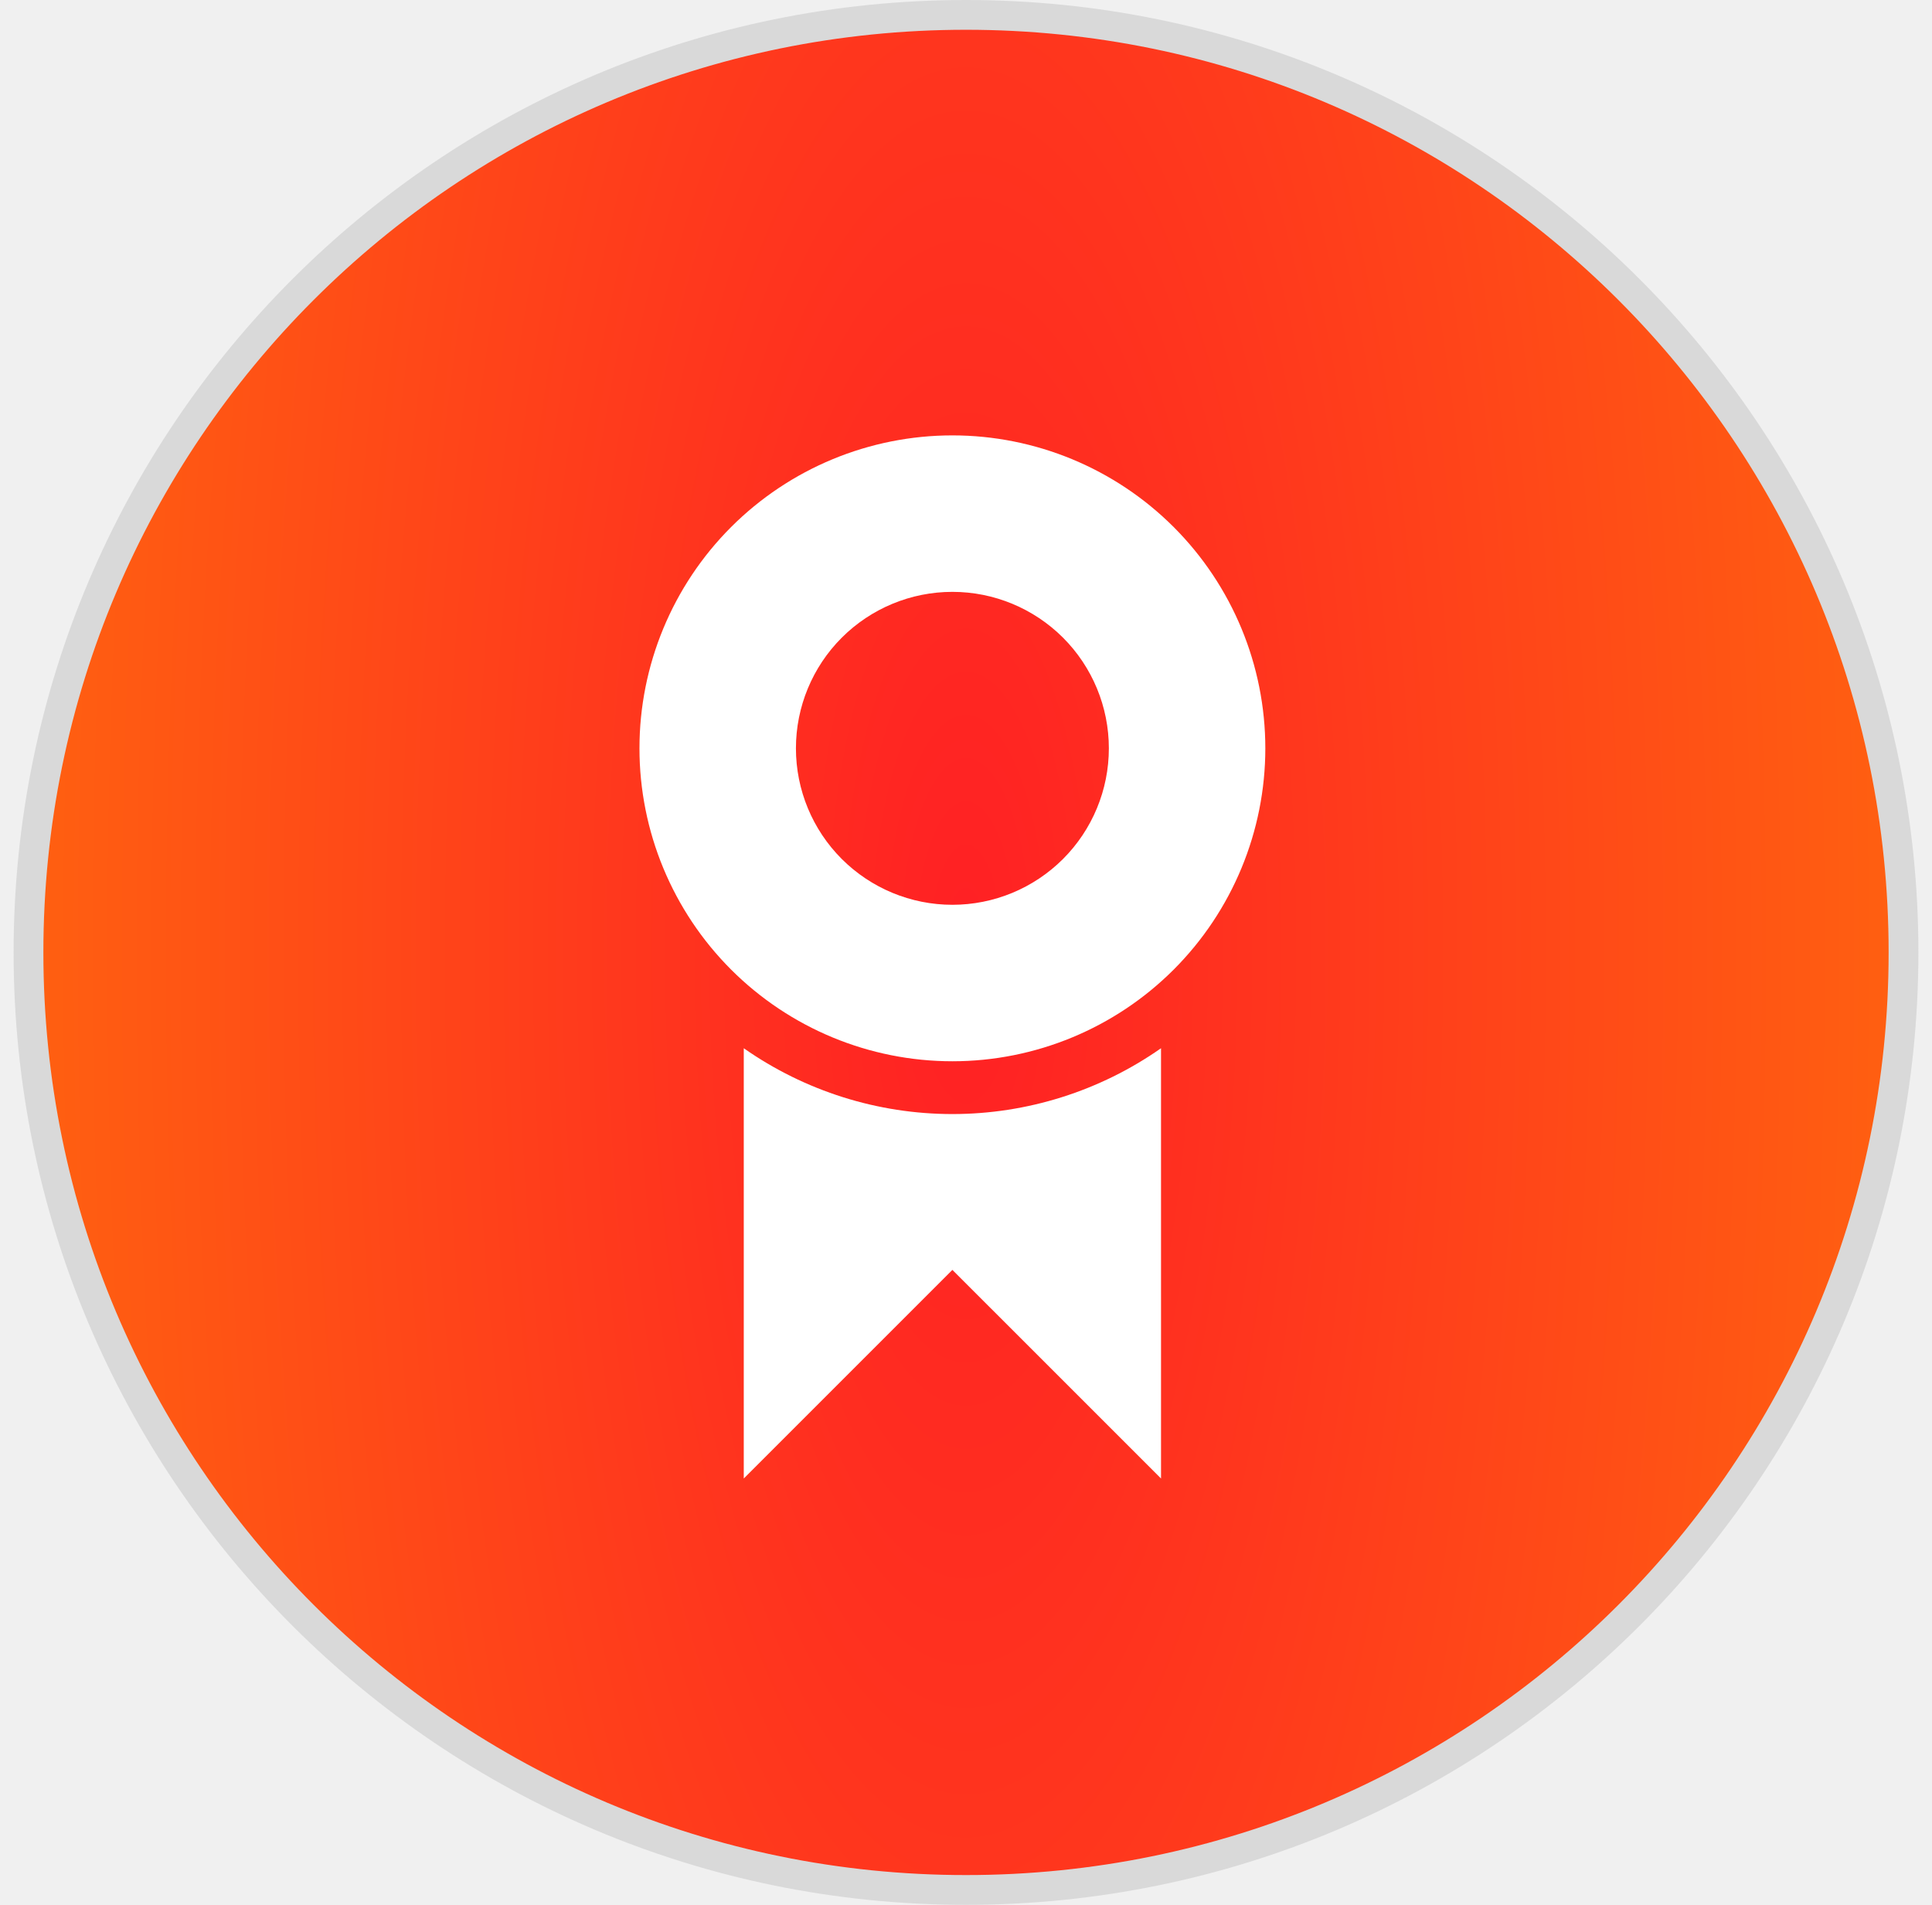
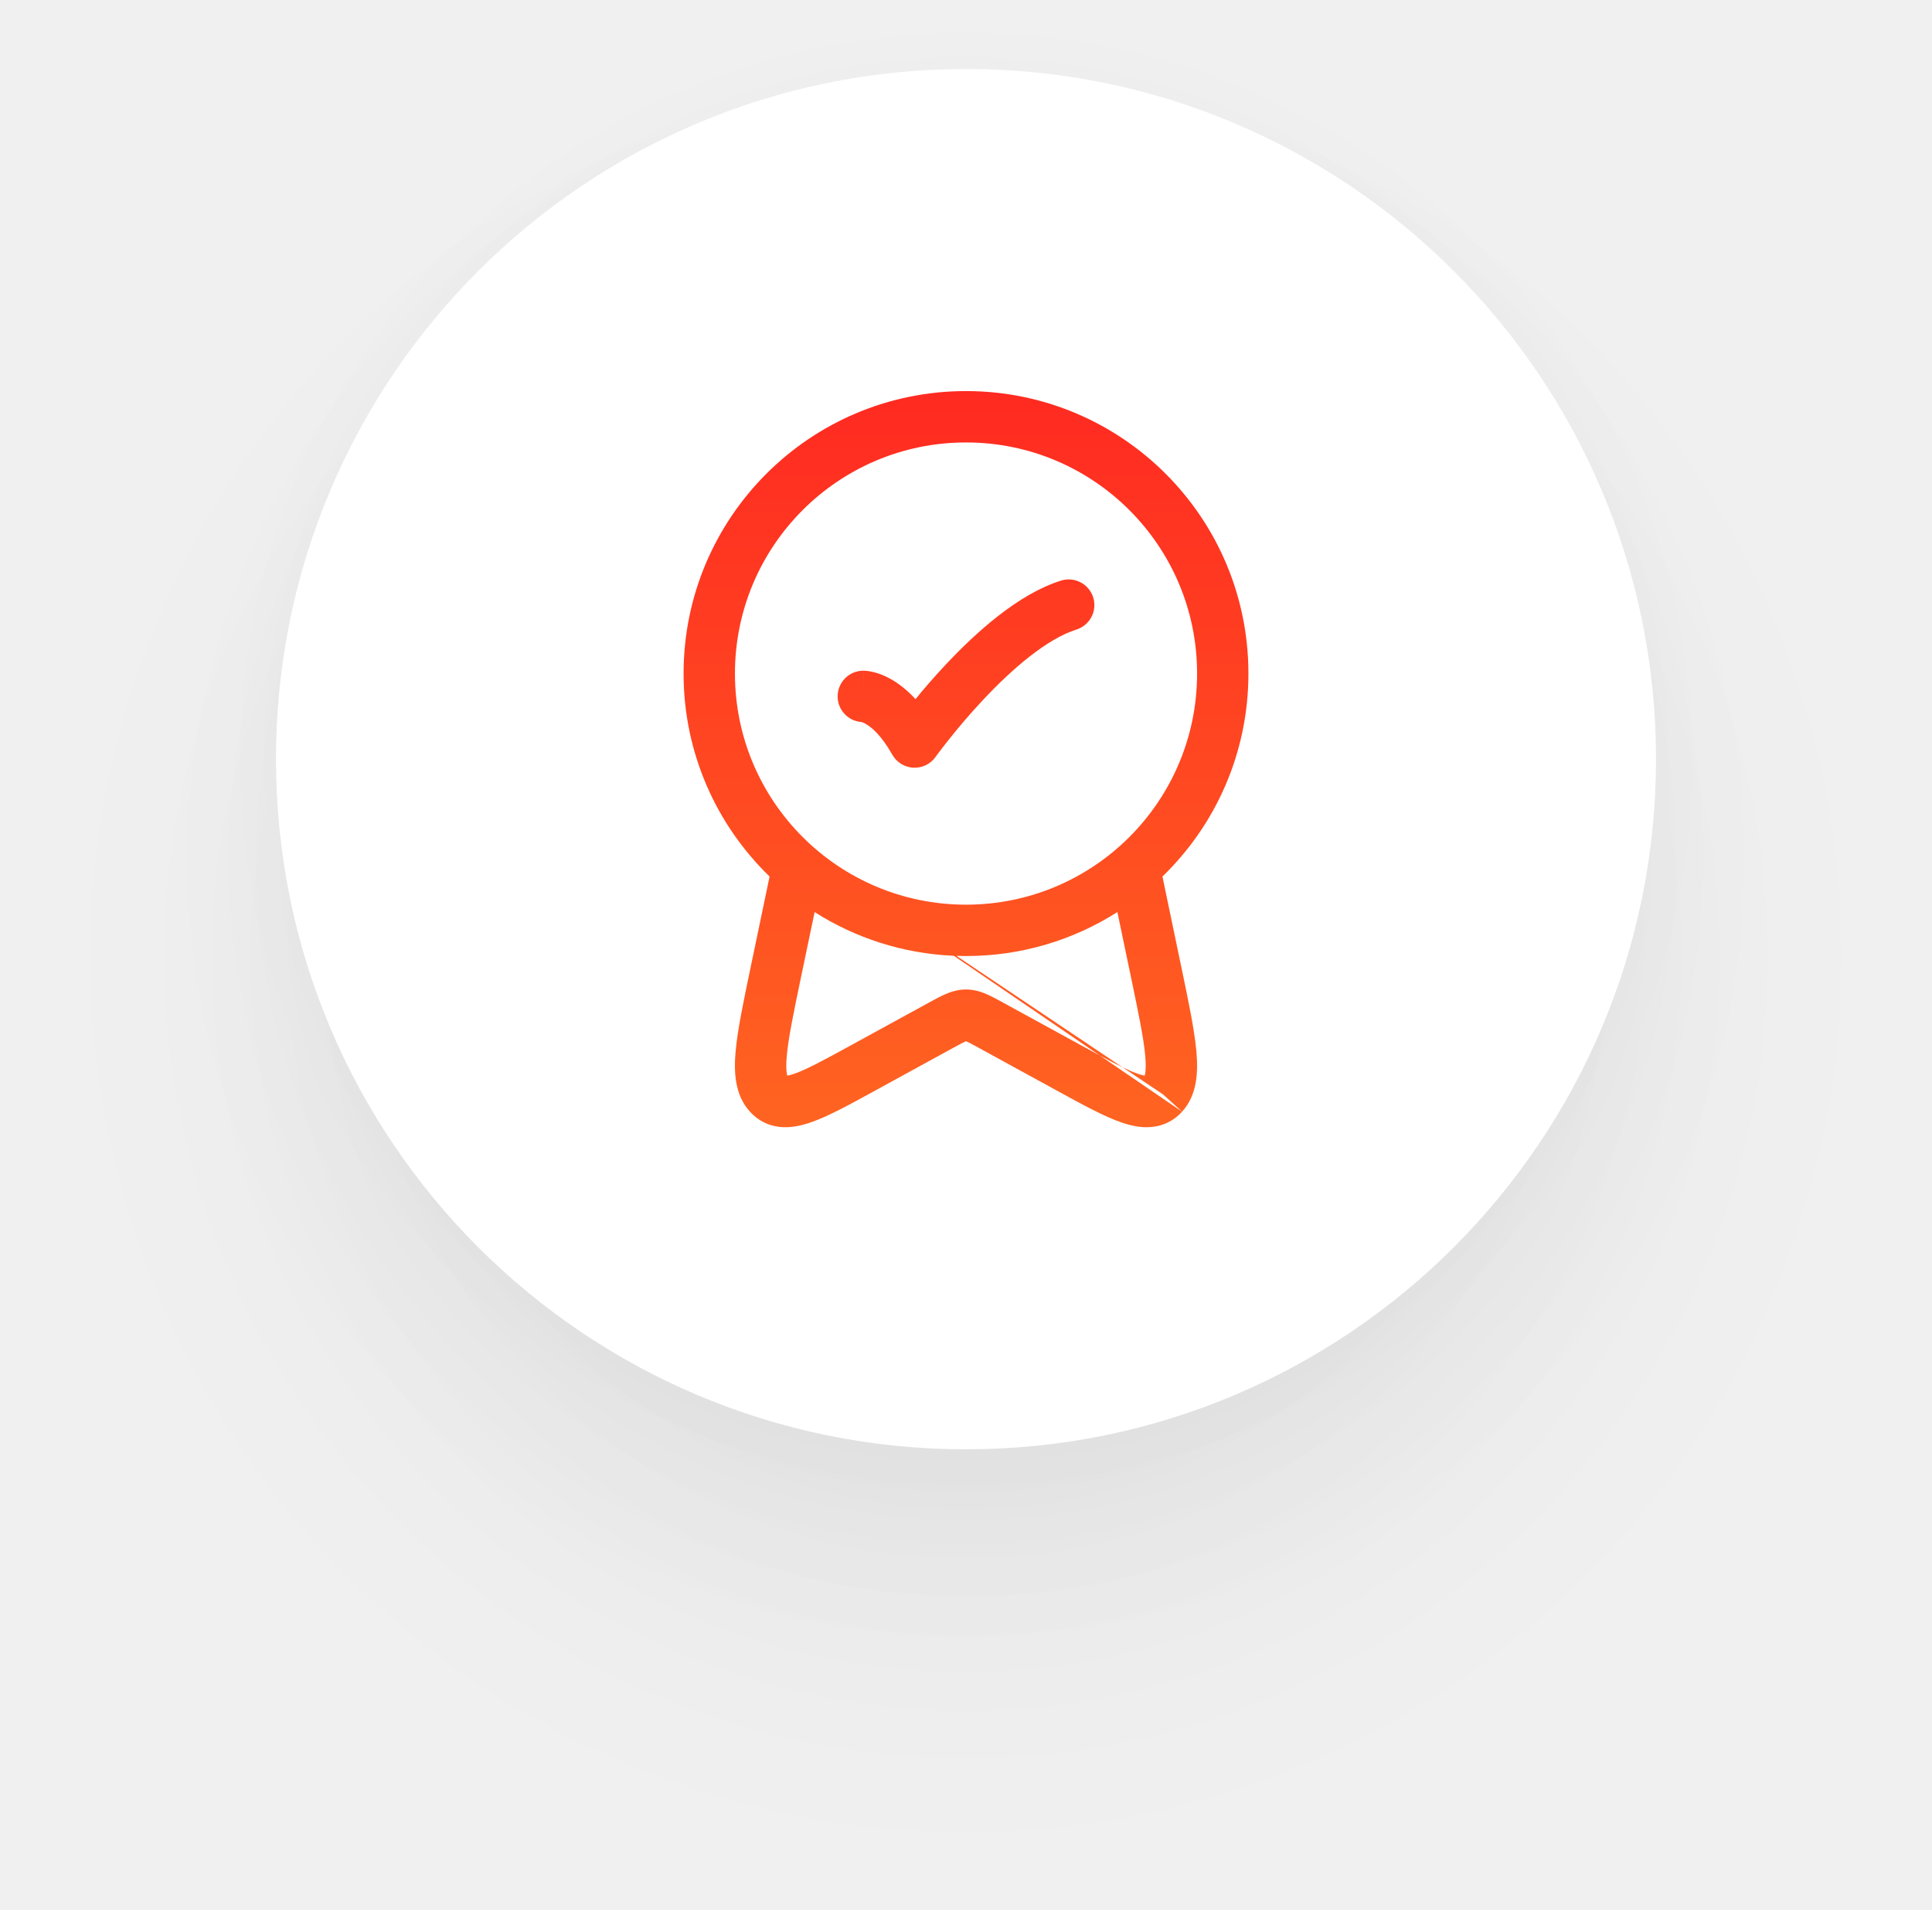
- <svg xmlns="http://www.w3.org/2000/svg" width="71" height="70" viewBox="0 0 71 70" fill="none">
-   <circle cx="35.5" cy="35" r="34.453" fill="url(#paint0_radial_226_2016)" stroke="#D9D9D9" stroke-width="1.094" />
-   <path d="M35 39C31.95 39 29.025 37.788 26.868 35.632C24.712 33.475 23.5 30.55 23.5 27.5C23.5 24.45 24.712 21.525 26.868 19.368C29.025 17.212 31.95 16 35 16C38.05 16 40.975 17.212 43.132 19.368C45.288 21.525 46.5 24.45 46.5 27.5C46.5 30.55 45.288 33.475 43.132 35.632C40.975 37.788 38.05 39 35 39ZM35 33.25C36.525 33.25 37.987 32.644 39.066 31.566C40.144 30.488 40.75 29.025 40.75 27.5C40.75 25.975 40.144 24.512 39.066 23.434C37.987 22.356 36.525 21.75 35 21.75C33.475 21.75 32.013 22.356 30.934 23.434C29.856 24.512 29.25 25.975 29.25 27.5C29.25 29.025 29.856 30.488 30.934 31.566C32.013 32.644 33.475 33.25 35 33.25ZM42.667 38.521V54.333L35 46.667L27.333 54.333V38.521C29.58 40.095 32.257 40.94 35 40.94C37.743 40.94 40.42 40.095 42.667 38.521Z" fill="white" />
+ <svg xmlns="http://www.w3.org/2000/svg" width="84" height="83" viewBox="0 0 84 83" fill="none">
+   <g filter="url(#filter0_ddd_983_3985)">
+     <rect x="12" y="3" width="60" height="60" rx="30" fill="white" />
+     <path fill-rule="evenodd" clip-rule="evenodd" d="M29.721 29.279C29.721 22.497 35.219 17 42.001 17C48.782 17 54.279 22.497 54.279 29.279C54.279 32.742 52.846 35.87 50.541 38.102L51.357 42.014L50.265 42.242L51.357 42.014L51.373 42.088C51.68 43.56 51.931 44.763 52.015 45.686C52.096 46.58 52.066 47.582 51.395 48.323L50.568 47.574L48.804 46.392C49.07 46.52 49.296 46.617 49.493 46.684C49.614 46.725 49.704 46.748 49.769 46.758C49.775 46.736 49.783 46.707 49.789 46.67C49.817 46.514 49.826 46.27 49.792 45.888C49.721 45.109 49.498 44.034 49.172 42.471L48.582 39.647C46.68 40.857 44.422 41.558 42.001 41.558C41.86 41.558 41.721 41.556 41.582 41.551L48.804 46.392C48.526 46.258 48.204 46.09 47.826 45.886L41.471 41.547C39.249 41.453 37.181 40.768 35.418 39.647L34.828 42.471C34.502 44.034 34.279 45.109 34.209 45.888C34.174 46.27 34.183 46.514 34.211 46.67C34.218 46.707 34.225 46.736 34.232 46.758C34.296 46.748 34.386 46.725 34.507 46.684C35.046 46.502 35.8 46.094 36.984 45.445L36.984 45.445L40.368 43.593L40.401 43.575C40.642 43.443 40.885 43.31 41.104 43.215C41.353 43.108 41.649 43.012 42 43.012C42.351 43.012 42.648 43.108 42.896 43.215C43.115 43.31 43.358 43.443 43.6 43.575L43.6 43.575L43.632 43.593L47.016 45.445L47.016 45.445C47.312 45.607 47.581 45.754 47.826 45.886L51.395 48.323C51.047 48.709 50.598 48.936 50.086 48.988C49.622 49.035 49.17 48.932 48.776 48.798C48.029 48.545 47.1 48.037 46.038 47.455L45.944 47.404L45.944 47.404L42.56 45.551C42.272 45.394 42.122 45.313 42.009 45.264L42 45.26L41.991 45.264C41.879 45.313 41.728 45.394 41.44 45.551L38.056 47.404L38.056 47.404L37.962 47.455L37.962 47.455C36.9 48.037 35.972 48.545 35.225 48.798C34.83 48.932 34.378 49.035 33.914 48.988C33.403 48.936 32.954 48.709 32.605 48.323L32.605 48.323C31.935 47.582 31.904 46.58 31.985 45.686C32.069 44.763 32.32 43.56 32.628 42.088L32.643 42.014L33.46 38.102C31.155 35.869 29.721 32.742 29.721 29.279ZM42.001 19.233C36.452 19.233 31.954 23.73 31.954 29.279C31.954 34.828 36.452 39.325 42.001 39.325C47.549 39.325 52.047 34.828 52.047 29.279C52.047 23.73 47.549 19.233 42.001 19.233ZM47.53 25.968C47.715 26.556 47.388 27.182 46.8 27.367C45.527 27.768 44.024 29.056 42.748 30.416C42.134 31.07 41.613 31.696 41.245 32.16C41.061 32.391 40.917 32.58 40.819 32.711C40.77 32.776 40.733 32.826 40.709 32.859L40.682 32.896L40.676 32.904L40.676 32.905L40.675 32.906C40.453 33.216 40.088 33.392 39.707 33.371C39.326 33.35 38.982 33.136 38.794 32.803C38.316 31.953 37.887 31.613 37.663 31.48C37.552 31.414 37.478 31.391 37.454 31.385C36.875 31.343 36.419 30.861 36.419 30.272C36.419 29.655 36.918 29.155 37.535 29.155V30.272C37.535 29.155 37.536 29.155 37.537 29.155L37.539 29.155L37.543 29.155L37.551 29.156L37.57 29.156C37.582 29.156 37.596 29.157 37.612 29.158C37.642 29.16 37.677 29.163 37.716 29.167C37.795 29.177 37.891 29.193 38.002 29.221C38.223 29.277 38.497 29.379 38.802 29.559C39.122 29.749 39.462 30.017 39.804 30.391C40.163 29.952 40.611 29.43 41.12 28.888C42.405 27.519 44.252 25.829 46.13 25.238C46.718 25.053 47.345 25.38 47.53 25.968Z" fill="url(#paint0_linear_983_3985)" />
+   </g>
  <defs>
-     <radialGradient id="paint0_radial_226_2016" cx="0" cy="0" r="1" gradientUnits="userSpaceOnUse" gradientTransform="translate(35.5 35) scale(36.9332 109.617)">
-       <stop stop-color="#FF2024" />
-       <stop offset="1" stop-color="#FF650F" />
-     </radialGradient>
+     <filter id="filter0_ddd_983_3985" x="0.74" y="0.273" width="82.52" height="82.558" filterUnits="userSpaceOnUse" color-interpolation-filters="sRGB">
+       <feFlood flood-opacity="0" result="BackgroundImageFix" />
+       <feColorMatrix in="SourceAlpha" type="matrix" values="0 0 0 0 0 0 0 0 0 0 0 0 0 0 0 0 0 0 127 0" result="hardAlpha" />
+       <feOffset />
+       <feGaussianBlur stdDeviation="1.363" />
+       <feColorMatrix type="matrix" values="0 0 0 0 0 0 0 0 0 0 0 0 0 0 0 0 0 0 0.017 0" />
+       <feBlend mode="normal" in2="BackgroundImageFix" result="effect1_dropShadow_983_3985" />
+       <feColorMatrix in="SourceAlpha" type="matrix" values="0 0 0 0 0 0 0 0 0 0 0 0 0 0 0 0 0 0 127 0" result="hardAlpha" />
+       <feOffset dy="4.286" />
+       <feGaussianBlur stdDeviation="2.823" />
+       <feColorMatrix type="matrix" values="0 0 0 0 0 0 0 0 0 0 0 0 0 0 0 0 0 0 0.027 0" />
+       <feBlend mode="normal" in2="effect1_dropShadow_983_3985" result="effect2_dropShadow_983_3985" />
+       <feColorMatrix in="SourceAlpha" type="matrix" values="0 0 0 0 0 0 0 0 0 0 0 0 0 0 0 0 0 0 127 0" result="hardAlpha" />
+       <feOffset dy="8.571" />
+       <feGaussianBlur stdDeviation="5.63" />
+       <feColorMatrix type="matrix" values="0 0 0 0 0 0 0 0 0 0 0 0 0 0 0 0 0 0 0.035 0" />
+       <feBlend mode="normal" in2="effect2_dropShadow_983_3985" result="effect3_dropShadow_983_3985" />
+       <feBlend mode="normal" in="SourceGraphic" in2="effect3_dropShadow_983_3985" result="shape" />
+     </filter>
+     <linearGradient id="paint0_linear_983_3985" x1="42.001" y1="17" x2="42.001" y2="49" gradientUnits="userSpaceOnUse">
+       <stop stop-color="#FF2A21" />
+       <stop offset="1" stop-color="#FF6421" />
+     </linearGradient>
  </defs>
</svg>
